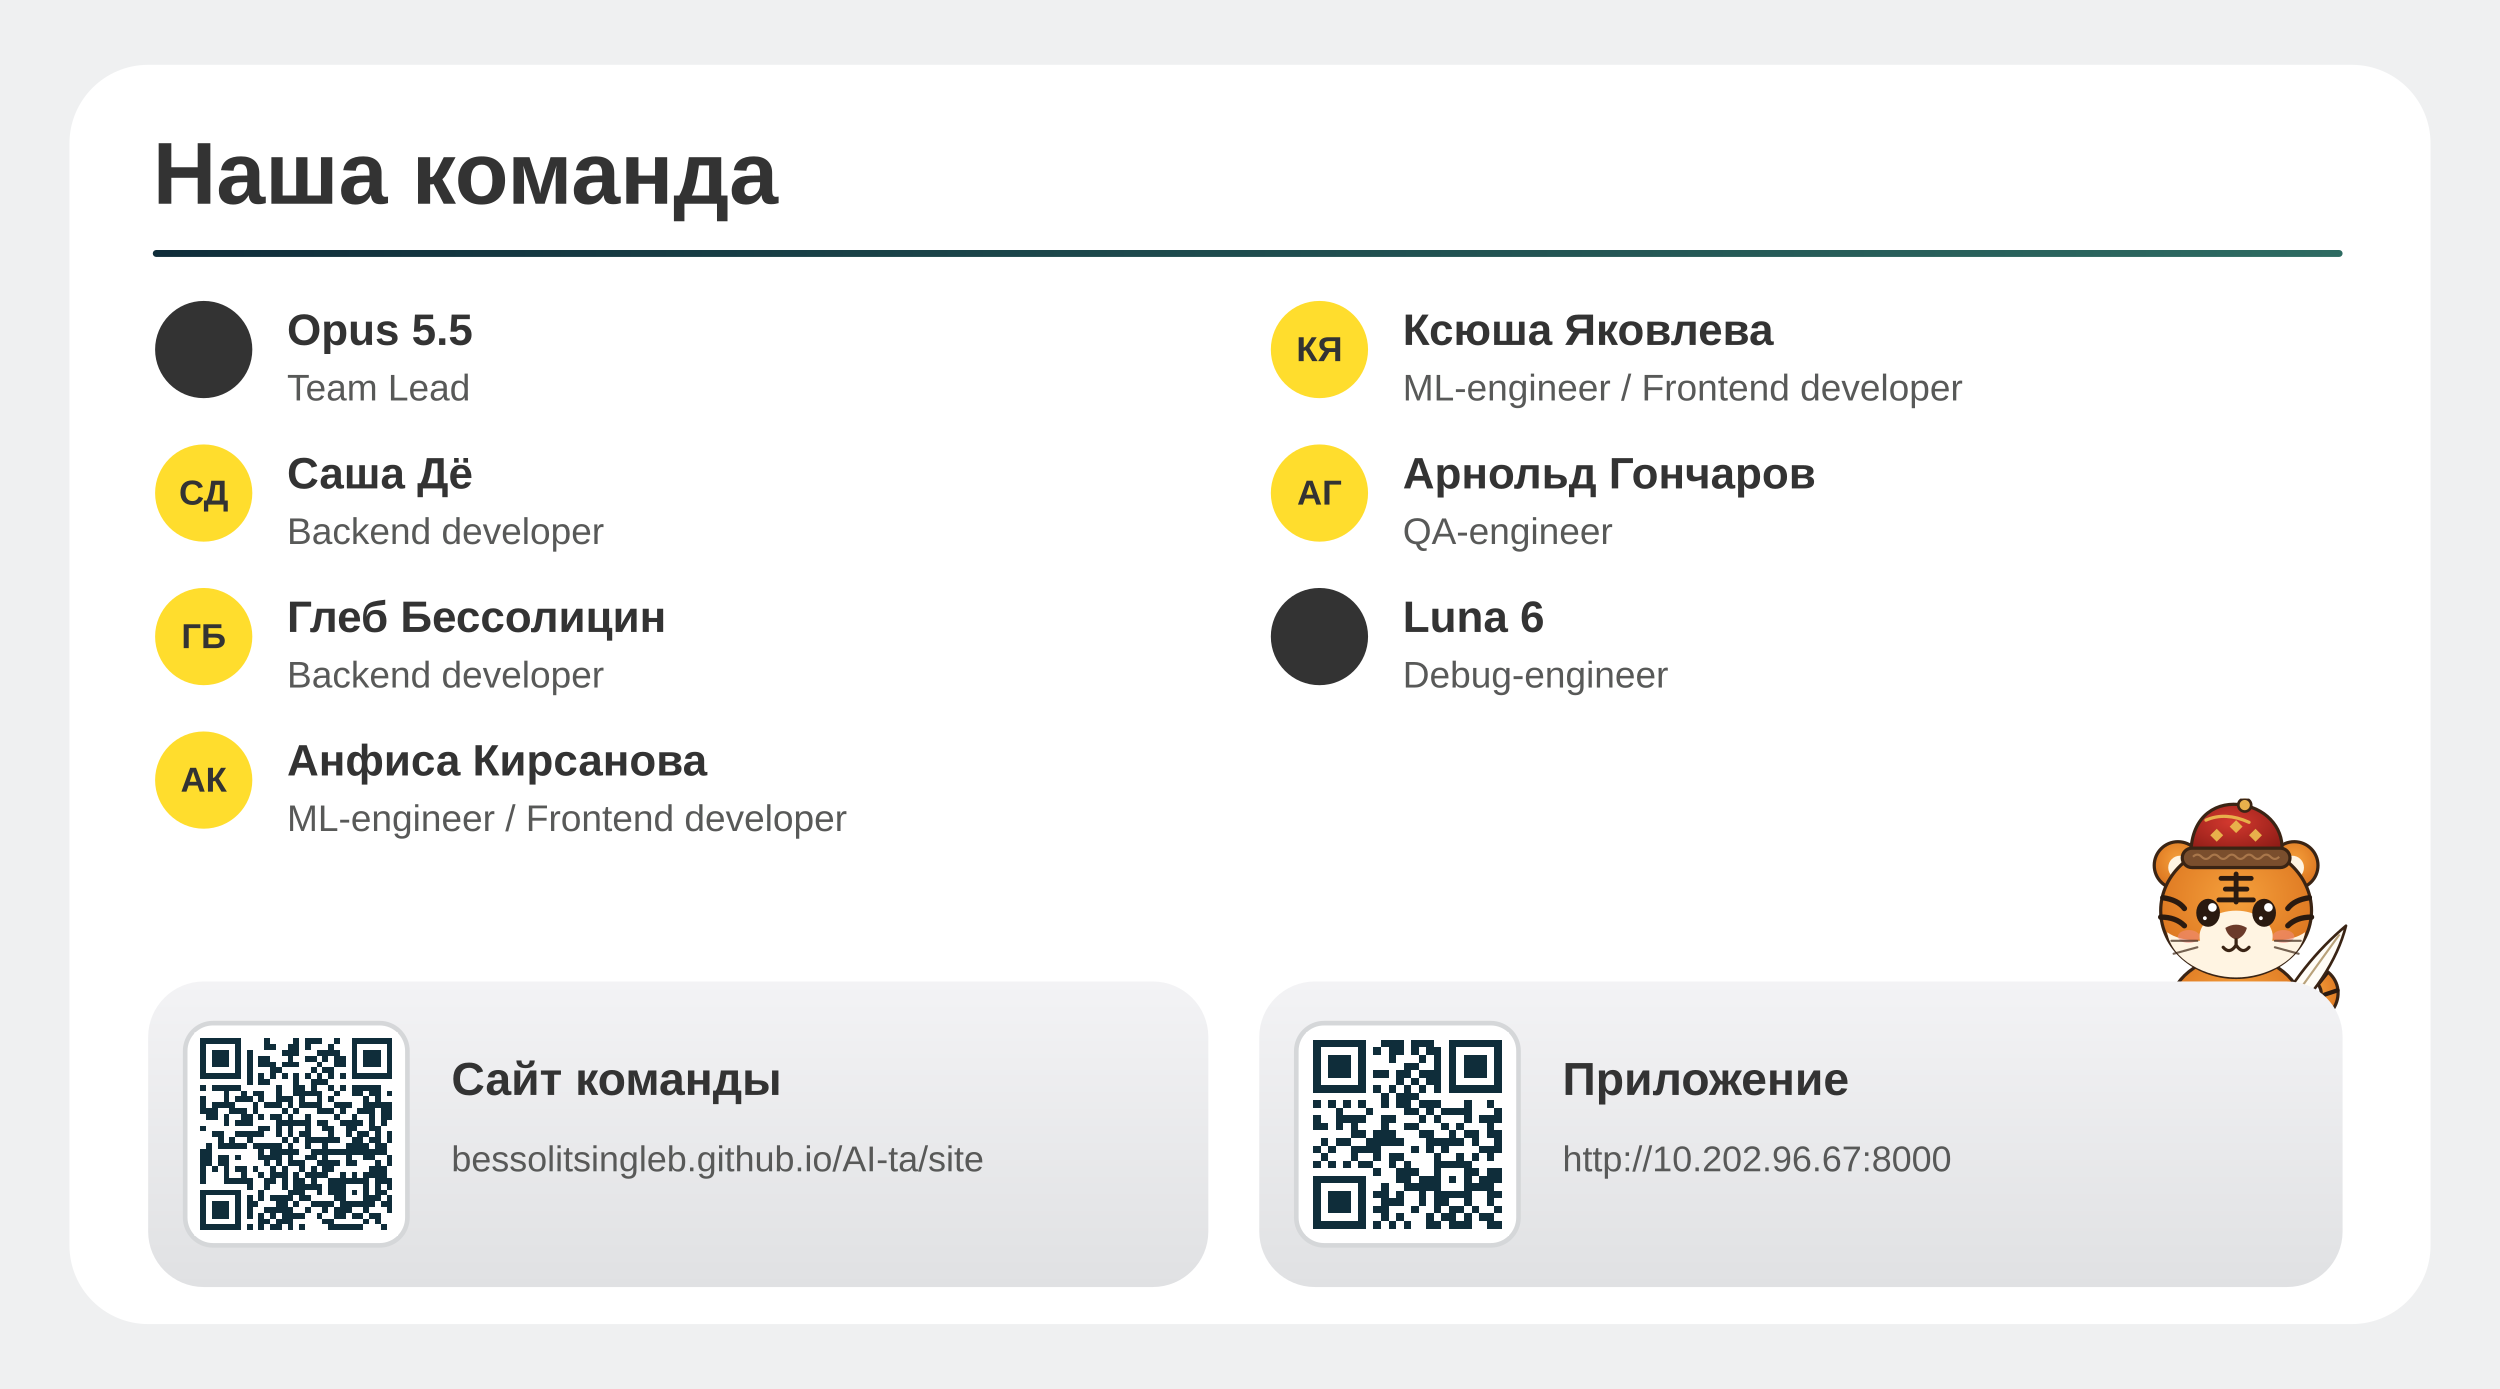
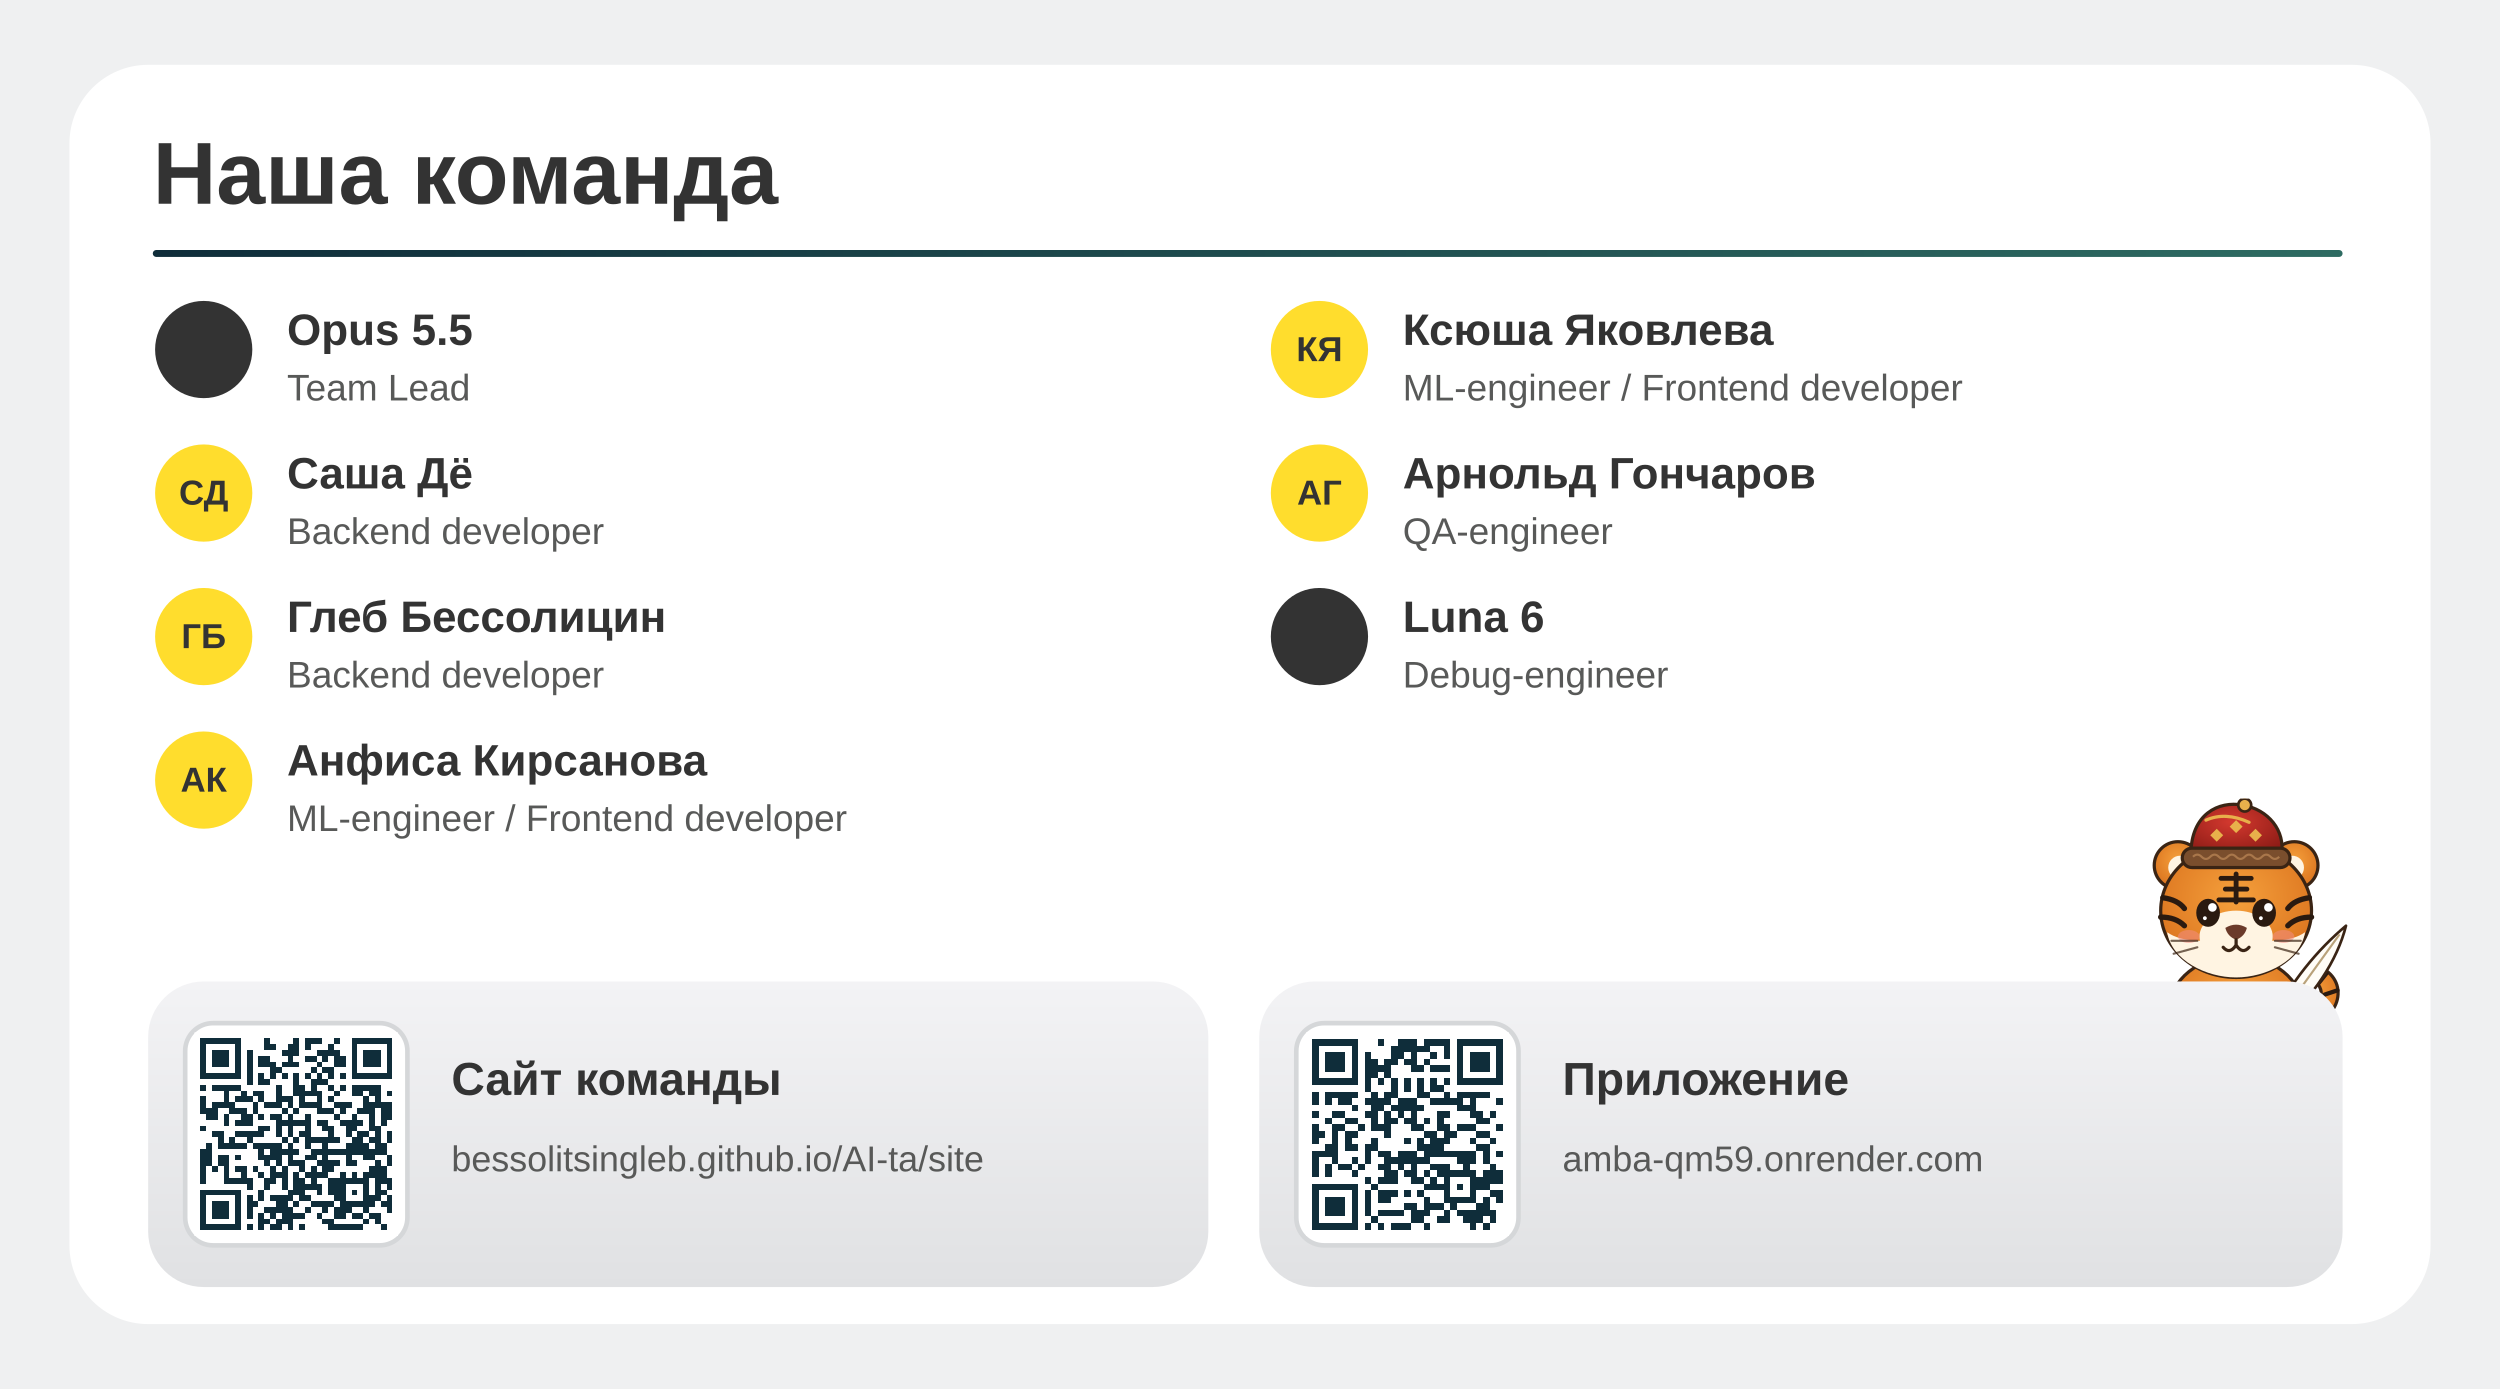
<svg xmlns="http://www.w3.org/2000/svg" width="90mm" height="50mm" viewBox="0 0 1080 600">
  <defs>
    <linearGradient id="yellow" x1="0" y1="0" x2="1" y2="1">
      <stop offset="0" stop-color="#FFDD2D" />
      <stop offset="1" stop-color="#FFE560" />
    </linearGradient>
    <linearGradient id="neutral" x1="0" y1="0" x2="0" y2="1">
      <stop offset="0" stop-color="#F3F3F5" />
      <stop offset="1" stop-color="#E0E1E3" />
    </linearGradient>
    <linearGradient id="sea" x1="0" y1="0" x2="1" y2="0">
      <stop offset="0" stop-color="#0F2D3A" />
      <stop offset="1" stop-color="#2E6B62" />
    </linearGradient>
    <style>
    text { font-family: 'T-Sans', 'PT Sans', Arial, sans-serif; fill: #333333; }
    .muted { fill: #585958; }
    .bold { font-weight: 700; }
  </style>
  </defs>
  <rect width="1080" height="600" fill="#EFF0F1" />
  <rect x="30" y="28" width="1020" height="544" rx="34" fill="#FFFFFF" />
  <text x="66" y="88" font-size="38" class="bold">Наша команда</text>
  <rect x="66" y="108" width="946" height="3" rx="1.5" fill="url(#sea)" />
  <g>
    <circle cx="88" cy="151" r="21" fill="#333333" />
    <text x="88" y="156" font-size="15" font-weight="700" text-anchor="middle" fill="#FFDD2D">O5</text>
    <text x="124" y="149" font-size="19" class="bold">Opus 5.5</text>
    <text x="124" y="173" font-size="16" class="muted">Team Lead</text>
  </g>
  <g>
    <circle cx="88" cy="213" r="21" fill="#FFDD2D" />
    <text x="88" y="218" font-size="15" font-weight="700" text-anchor="middle" fill="#333333">СД</text>
    <text x="124" y="211" font-size="19" class="bold">Саша Дё</text>
    <text x="124" y="235" font-size="16" class="muted">Backend developer</text>
  </g>
  <g>
    <circle cx="88" cy="275" r="21" fill="#FFDD2D" />
    <text x="88" y="280" font-size="15" font-weight="700" text-anchor="middle" fill="#333333">ГБ</text>
    <text x="124" y="273" font-size="19" class="bold">Глеб Бессолицин</text>
    <text x="124" y="297" font-size="16" class="muted">Backend developer</text>
  </g>
  <g>
    <circle cx="88" cy="337" r="21" fill="#FFDD2D" />
    <text x="88" y="342" font-size="15" font-weight="700" text-anchor="middle" fill="#333333">АК</text>
    <text x="124" y="335" font-size="19" class="bold">Анфиса Кирсанова</text>
    <text x="124" y="359" font-size="16" class="muted">ML-engineer / Frontend developer</text>
  </g>
  <g>
    <circle cx="570" cy="151" r="21" fill="#FFDD2D" />
    <text x="570" y="156" font-size="15" font-weight="700" text-anchor="middle" fill="#333333">КЯ</text>
    <text x="606" y="149" font-size="19" class="bold">Ксюша Яковлева</text>
    <text x="606" y="173" font-size="16" class="muted">ML-engineer / Frontend developer</text>
  </g>
  <g>
    <circle cx="570" cy="213" r="21" fill="#FFDD2D" />
    <text x="570" y="218" font-size="15" font-weight="700" text-anchor="middle" fill="#333333">АГ</text>
    <text x="606" y="211" font-size="19" class="bold">Арнольд Гончаров</text>
    <text x="606" y="235" font-size="16" class="muted">QA-engineer</text>
  </g>
  <g>
    <circle cx="570" cy="275" r="21" fill="#333333" />
    <text x="570" y="280" font-size="15" font-weight="700" text-anchor="middle" fill="#FFDD2D">L6</text>
    <text x="606" y="273" font-size="19" class="bold">Luna 6</text>
    <text x="606" y="297" font-size="16" class="muted">Debug-engineer</text>
  </g>
  <svg x="910" y="345" width="112" height="121" viewBox="0 0 240 260" preserveAspectRatio="xMidYMid meet">
    <defs>
      <radialGradient id="fur" cx="50%" cy="40%" r="65%">
        <stop offset="0" stop-color="#F5A03C" />
        <stop offset="1" stop-color="#D9701C" />
      </radialGradient>
      <radialGradient id="cap" cx="45%" cy="35%" r="70%">
        <stop offset="0" stop-color="#D4392F" />
        <stop offset="1" stop-color="#8E1C16" />
      </radialGradient>
      <linearGradient id="scroll" x1="0" x2="0" y1="0" y2="1">
        <stop offset="0" stop-color="#F6EAD0" />
        <stop offset="1" stop-color="#DCC394" />
      </linearGradient>
    </defs>
    <path class="amba-tail" d="M168 214 C 214 214, 226 176, 204 160 C 194 153, 186 162, 194 170 C 206 182, 196 198, 170 198 Z" fill="url(#fur)" stroke="#3A2414" stroke-width="3" stroke-linejoin="round" />
    <path d="M204 162 l-8 10 M214 178 l-12 4 M206 196 l-10 -6" stroke="#2A1A10" stroke-width="4" stroke-linecap="round" />
    <ellipse cx="120" cy="196" rx="62" ry="50" fill="url(#fur)" stroke="#3A2414" stroke-width="3" />
    <ellipse cx="120" cy="206" rx="36" ry="34" fill="#FFF4E2" />
    <path d="M64 186 q10 4 14 14 M60 206 q12 2 16 12 M176 186 q-10 4 -14 14 M180 206 q-12 2 -16 12" stroke="#2A1A10" stroke-width="4" fill="none" stroke-linecap="round" />
    <g class="amba-scroll">
      <rect x="58" y="196" width="58" height="34" rx="4" fill="url(#scroll)" stroke="#7A5A30" stroke-width="2.5" transform="rotate(-8 87 213)" />
      <ellipse cx="58" cy="216" rx="6" ry="19" fill="#E9D5A8" stroke="#7A5A30" stroke-width="2.5" transform="rotate(-8 87 213)" />
      <path d="M70 206 h34 M70 214 h30 M70 222 h24" stroke="#B3261E" stroke-width="2.4" stroke-linecap="round" transform="rotate(-8 87 213)" />
    </g>
    <ellipse cx="86" cy="234" rx="20" ry="13" fill="#FFF4E2" stroke="#3A2414" stroke-width="3" />
    <ellipse cx="154" cy="234" rx="20" ry="13" fill="#FFF4E2" stroke="#3A2414" stroke-width="3" />
    <path d="M80 230 v8 M88 229 v9 M148 230 v8 M156 229 v9" stroke="#3A2414" stroke-width="2.4" stroke-linecap="round" />
    <g class="amba-quill">
      <path d="M150 212 C 170 170, 196 140, 222 118 C 214 150, 192 184, 158 214 Z" fill="#FFFDF7" stroke="#3A2414" stroke-width="2.5" stroke-linejoin="round" />
      <path d="M154 212 L 216 126" stroke="#B9A27A" stroke-width="2" />
      <path d="M150 212 l-6 12 l10 -8 z" fill="#B3261E" stroke="#3A2414" stroke-width="2" />
      <circle cx="160" cy="206" r="13" fill="url(#fur)" stroke="#3A2414" stroke-width="3" />
    </g>
    <circle cx="66" cy="62" r="22" fill="url(#fur)" stroke="#3A2414" stroke-width="3" />
    <circle cx="174" cy="62" r="22" fill="url(#fur)" stroke="#3A2414" stroke-width="3" />
    <circle cx="68" cy="64" r="11" fill="#FFF4E2" />
    <circle cx="172" cy="64" r="11" fill="#FFF4E2" />
    <ellipse cx="120" cy="104" rx="70" ry="62" fill="url(#fur)" stroke="#3A2414" stroke-width="3" />
    <path d="M106 74 h28 M110 84 h20 M104 94 h32 M120 70 v26" stroke="#2A1A10" stroke-width="4.5" stroke-linecap="round" />
    <path d="M52 92 q14 2 20 10 M50 110 q14 0 22 8 M188 92 q-14 2 -20 10 M190 110 q-14 0 -22 8" stroke="#2A1A10" stroke-width="5" fill="none" stroke-linecap="round" />
    <path d="M56 124 C 60 150, 92 166, 120 166 C 148 166, 180 150, 184 124 C 170 134, 150 132, 120 132 C 90 132, 70 134, 56 124 Z" fill="#FFF4E2" />
    <ellipse cx="120" cy="128" rx="34" ry="24" fill="#FFF4E2" />
    <g class="amba-eyes">
      <ellipse cx="94" cy="106" rx="11" ry="13" fill="#2A1A10" />
      <ellipse cx="146" cy="106" rx="11" ry="13" fill="#2A1A10" />
      <circle cx="98" cy="101" r="4" fill="#fff" />
      <circle cx="150" cy="101" r="4" fill="#fff" />
      <circle cx="91" cy="111" r="1.8" fill="#fff" />
      <circle cx="143" cy="111" r="1.8" fill="#fff" />
    </g>
    <path class="amba-brows" d="M82 90 q12 -6 22 0 M136 90 q12 -6 22 0" stroke="#2A1A10" stroke-width="3" fill="none" stroke-linecap="round" opacity="0" />
    <ellipse cx="76" cy="128" rx="10" ry="6" fill="#F28B82" opacity=".55" />
    <ellipse cx="164" cy="128" rx="10" ry="6" fill="#F28B82" opacity=".55" />
    <path d="M110 120 q10 -6 20 0 q-2 8 -10 11 q-8 -3 -10 -11 z" fill="#6B3A2A" />
    <path class="amba-mouth-happy" d="M120 131 v5 M108 138 q6 7 12 -2 q6 9 12 2" stroke="#3A2414" stroke-width="3" fill="none" stroke-linecap="round" />
    <path class="amba-mouth-sad" d="M120 131 v5 M108 144 q12 -8 24 0" stroke="#3A2414" stroke-width="3" fill="none" stroke-linecap="round" opacity="0" />
    <path d="M84 132 h-24 M84 138 l-22 6 M156 132 h24 M156 138 l22 6" stroke="#3A2414" stroke-width="2" stroke-linecap="round" opacity=".7" />
    <g class="amba-cap">
      <path d="M78 52 C 78 14, 104 2, 126 6 C 150 10, 166 30, 162 52 Z" fill="url(#cap)" stroke="#3A2414" stroke-width="3" stroke-linejoin="round" />
      <path d="M92 20 q18 -8 40 2" stroke="#E8B04B" stroke-width="3" fill="none" stroke-linecap="round" />
      <path d="M96 34 l6 -6 l6 6 l-6 6 z M132 34 l6 -6 l6 6 l-6 6 z M114 26 l6 -6 l6 6 l-6 6 z" fill="#E8B04B" />
      <rect x="70" y="46" width="100" height="18" rx="9" fill="#7A4E2D" stroke="#3A2414" stroke-width="3" />
      <path d="M80 54 q4 -4 8 0 q4 4 8 0 q4 -4 8 0 q4 4 8 0 q4 -4 8 0 q4 4 8 0 q4 -4 8 0 q4 4 8 0 q4 -4 8 0 q4 4 8 0" stroke="#A9774B" stroke-width="2" fill="none" />
      <circle cx="128" cy="6" r="6" fill="#E8B04B" stroke="#3A2414" stroke-width="2.5" />
    </g>
  </svg>
  <rect x="64" y="424" width="458" height="132" rx="24" fill="url(#neutral)" />
  <rect x="80" y="442" width="96" height="96" rx="12" fill="#FFFFFF" stroke="#D5D7D9" stroke-width="2" />
  <svg x="84" y="446" width="88" height="88" viewBox="0 0 35 35" shape-rendering="crispEdges">
    <path fill="#ffffff" d="M0 0h35v35H0z" />
    <path stroke="#0f2d3a" d="M1 1.5h7m4 0h1m4 0h1m1 0h3m2 0h1m2 0h7M1 2.5h1m5 0h1m4 0h2m2 0h2m1 0h1m3 0h1m3 0h1m5 0h1M1 3.5h1m1 0h3m1 0h1m1 0h1m5 0h3m3 0h4m2 0h1m1 0h3m1 0h1M1 4.5h1m1 0h3m1 0h1m1 0h1m1 0h2m3 0h1m2 0h2m1 0h1m1 0h2m1 0h1m1 0h3m1 0h1M1 5.5h1m1 0h3m1 0h1m1 0h1m1 0h3m1 0h3m3 0h1m2 0h2m1 0h1m1 0h3m1 0h1M1 6.5h1m5 0h1m1 0h1m3 0h2m5 0h1m1 0h2m3 0h1m5 0h1M1 7.5h7m1 0h1m1 0h1m1 0h1m1 0h1m1 0h1m1 0h1m1 0h1m1 0h1m1 0h1m1 0h7M9 8.5h1m1 0h2m4 0h1m2 0h3M1 9.5h1m1 0h5m6 0h1m2 0h2m1 0h1m2 0h1m1 0h1m1 0h5M5 10.5h1m2 0h1m1 0h2m2 0h1m2 0h5m2 0h1m2 0h2m1 0h2m1 0h1M1 11.5h1m3 0h1m1 0h3m1 0h1m2 0h3m1 0h1m2 0h1m1 0h1m5 0h1m1 0h1M1 12.5h1m1 0h4m3 0h1m1 0h3m1 0h1m1 0h4m2 0h3m2 0h5M1 13.5h3m2 0h3m1 0h1m4 0h1m1 0h1m3 0h3m1 0h1m2 0h3m1 0h2M2 14.5h2m1 0h1m2 0h2m1 0h1m1 0h2m1 0h1m2 0h1m4 0h1m2 0h1m2 0h1m1 0h2M5 15.5h1m1 0h3m4 0h6m1 0h2m2 0h4m1 0h1m1 0h1M1 16.5h1m9 0h2m1 0h1m1 0h1m2 0h1m2 0h2m2 0h2m2 0h2M3 17.5h2m2 0h5m2 0h1m1 0h1m1 0h2m3 0h1m2 0h1m1 0h2m1 0h1m1 0h1M4 18.5h1m1 0h1m2 0h1m5 0h1m1 0h1m1 0h6m2 0h2m1 0h2m1 0h1M2 19.5h1m1 0h5m1 0h5m1 0h1m2 0h1m2 0h1m3 0h4m1 0h2M1 20.5h2m8 0h1m1 0h5m2 0h13M1 21.5h2m1 0h2m1 0h1m3 0h4m1 0h1m2 0h2m1 0h1m3 0h1m2 0h2m2 0h1M1 22.5h2m1 0h2m6 0h1m1 0h1m1 0h3m2 0h4m1 0h2m3 0h1m1 0h1M1 23.5h1m1 0h1m1 0h1m1 0h2m1 0h1m2 0h1m1 0h1m2 0h1m1 0h1m1 0h2m6 0h3M1 24.5h1m3 0h1m2 0h1m2 0h1m1 0h3m1 0h1m1 0h4m2 0h1m1 0h1m1 0h4M1 25.5h1m3 0h5m2 0h2m1 0h1m1 0h2m1 0h1m2 0h7m1 0h3M9 26.5h1m2 0h1m2 0h1m1 0h5m1 0h3m3 0h1m1 0h1m1 0h1M1 27.5h7m3 0h1m4 0h3m2 0h1m1 0h3m1 0h1m1 0h1m1 0h2M1 28.5h1m5 0h1m1 0h1m1 0h1m1 0h4m1 0h2m4 0h2m3 0h3m1 0h1M1 29.5h1m1 0h3m1 0h1m1 0h2m3 0h2m1 0h1m2 0h4m1 0h6m1 0h2M1 30.5h1m1 0h3m1 0h1m1 0h1m2 0h5m2 0h1m2 0h1m1 0h3m2 0h1m3 0h1M1 31.5h1m1 0h3m1 0h1m1 0h1m1 0h1m1 0h1m1 0h4m2 0h1m2 0h2m1 0h2m1 0h2M1 32.5h1m5 0h1m3 0h2m1 0h3m5 0h2m5 0h1m1 0h1M1 33.5h7m1 0h1m1 0h1m1 0h2m1 0h1m1 0h1m4 0h6m3 0h1" />
  </svg>
  <text x="195" y="473" font-size="20" class="bold">Сайт команды</text>
  <text x="195" y="506" font-size="15.5" class="muted">bessolitsingleb.github.io/AI-ta/site</text>
  <rect x="544" y="424" width="468" height="132" rx="24" fill="url(#neutral)" />
  <rect x="560" y="442" width="96" height="96" rx="12" fill="#FFFFFF" stroke="#D5D7D9" stroke-width="2" />
-   <svg x="564" y="446" width="88" height="88" viewBox="0 0 27 27" shape-rendering="crispEdges">
-     <path fill="#ffffff" d="M0 0h27v27H0z" />
-     <path stroke="#0f2d3a" d="M1 1.5h7m2 0h3m1 0h3m2 0h7M1 2.5h1m5 0h1m1 0h1m1 0h2m1 0h1m1 0h2m1 0h1m5 0h1M1 3.5h1m1 0h3m1 0h1m3 0h1m3 0h1m1 0h1m1 0h1m1 0h3m1 0h1M1 4.5h1m1 0h3m1 0h1m5 0h2m2 0h1m1 0h1m1 0h3m1 0h1M1 5.5h1m1 0h3m1 0h1m1 0h2m1 0h2m1 0h3m1 0h1m1 0h3m1 0h1M1 6.5h1m5 0h1m4 0h1m1 0h1m1 0h2m1 0h1m5 0h1M1 7.5h7m1 0h1m1 0h1m1 0h1m1 0h1m1 0h1m1 0h7M10 8.5h1m1 0h3M1 9.5h1m1 0h1m1 0h1m1 0h1m2 0h1m1 0h2m1 0h3m3 0h1m2 0h1M4 10.5h1m3 0h1m4 0h2m1 0h1m1 0h4m3 0h1M1 11.5h1m2 0h4m2 0h2m3 0h1m1 0h1m3 0h1m1 0h3M1 12.5h2m1 0h1m1 0h1m3 0h1m2 0h2m3 0h1m1 0h1m3 0h1M6 13.5h2m1 0h3m3 0h2m2 0h1m1 0h2m1 0h2M2 14.5h1m1 0h2m2 0h5m3 0h5m1 0h1m2 0h1M1 15.5h1m1 0h1m2 0h4m4 0h1m1 0h1m1 0h1m4 0h3M2 16.5h1m3 0h1m2 0h1m1 0h2m4 0h1m2 0h1m1 0h1m1 0h1M1 17.5h1m1 0h1m1 0h1m1 0h2m2 0h1m1 0h1m3 0h5M9 18.5h1m2 0h3m2 0h1m3 0h2m1 0h2M1 19.5h7m4 0h2m1 0h3m1 0h1m1 0h1m1 0h3M1 20.5h1m5 0h1m2 0h1m2 0h5m3 0h4M1 21.5h1m1 0h3m1 0h1m1 0h2m1 0h1m2 0h1m1 0h5m2 0h2M1 22.5h1m1 0h3m1 0h1m2 0h3m2 0h1m1 0h2m2 0h1m2 0h1M1 23.5h1m1 0h3m1 0h1m1 0h2m3 0h1m2 0h1m1 0h2m1 0h1m2 0h1M1 24.5h1m5 0h1m2 0h1m1 0h1m3 0h1m1 0h2m1 0h1m1 0h2M1 25.5h7m1 0h1m1 0h1m1 0h1m2 0h2m1 0h3m2 0h2" />
+   <svg x="564" y="446" width="88" height="88" viewBox="0 0 31 31" shape-rendering="crispEdges">
+     <path fill="#ffffff" d="M0 0h31v31H0z" />
+     <path stroke="#0f2d3a" d="M1 1.5h7m3 0h1m2 0h3m1 0h4m1 0h7M1 2.5h1m5 0h1m5 0h6m2 0h1m1 0h1m5 0h1M1 3.5h1m1 0h3m1 0h1m1 0h1m3 0h2m1 0h1m2 0h1m1 0h1m1 0h1m1 0h3m1 0h1M1 4.5h1m1 0h3m1 0h1m1 0h2m1 0h2m1 0h2m1 0h1m4 0h1m1 0h3m1 0h1M1 5.5h1m1 0h3m1 0h1m1 0h4m3 0h2m1 0h3m1 0h1m1 0h3m1 0h1M1 6.5h1m5 0h1m1 0h2m1 0h1m10 0h1m5 0h1M1 7.5h7m1 0h1m1 0h1m1 0h1m1 0h1m1 0h1m1 0h1m1 0h1m1 0h7M9 8.5h1m3 0h1m1 0h1m1 0h1m1 0h2M1 9.5h1m1 0h5m2 0h1m1 0h2m3 0h2m2 0h1m1 0h5M1 10.5h1m1 0h1m1 0h2m2 0h4m1 0h3m2 0h5m1 0h1m3 0h1M7 11.5h1m2 0h2m1 0h5m5 0h3M1 12.5h1m2 0h2m3 0h2m1 0h1m1 0h1m1 0h1m3 0h2m3 0h2m1 0h1M3 13.5h1m2 0h2m2 0h1m1 0h2m1 0h2m1 0h1m1 0h1m5 0h2M1 14.5h1m2 0h2m2 0h1m1 0h3m3 0h2m2 0h2m1 0h3m3 0h1M1 15.5h2m1 0h1m1 0h2m4 0h1m5 0h2m1 0h2m3 0h2M1 16.5h1m2 0h1m1 0h1m3 0h1m4 0h1m1 0h1m1 0h3m3 0h1m2 0h1M3 17.5h2m1 0h2m1 0h2m6 0h4m5 0h2M1 18.5h4m4 0h1m1 0h2m1 0h3m1 0h8m1 0h1m1 0h1M1 19.5h1m2 0h1m2 0h1m1 0h1m2 0h7m4 0h3m1 0h1M1 20.5h1m1 0h1m1 0h2m1 0h1m2 0h2m1 0h1m1 0h1m2 0h3m2 0h1m3 0h1M1 21.5h1m1 0h1m3 0h1m4 0h2m1 0h2m1 0h1m1 0h6m1 0h3M9 22.5h1m1 0h3m2 0h2m1 0h1m1 0h1m3 0h5M1 23.5h7m2 0h1m7 0h4m1 0h1m1 0h3M1 24.5h1m5 0h1m1 0h1m1 0h3m1 0h1m1 0h1m3 0h1m3 0h1m2 0h2M1 25.5h1m1 0h3m1 0h1m1 0h1m1 0h2m5 0h1m2 0h5m1 0h1m1 0h1M1 26.5h1m1 0h3m1 0h1m1 0h1m5 0h2m1 0h3m1 0h1m3 0h2M1 27.5h1m1 0h3m1 0h1m1 0h1m1 0h4m1 0h3m2 0h1m1 0h6M1 28.5h1m5 0h1m2 0h1m5 0h2m2 0h2m2 0h3m1 0h1M1 29.5h7m1 0h1m1 0h1m1 0h3m2 0h1m6 0h1m1 0h1" />
  </svg>
  <text x="675" y="473" font-size="20" class="bold">Приложение</text>
-   <text x="675" y="506" font-size="15.5" class="muted">http://10.202.96.67:8000</text>
+   <text x="675" y="506" font-size="15.5" class="muted">amba-qm59.onrender.com</text>
</svg>
